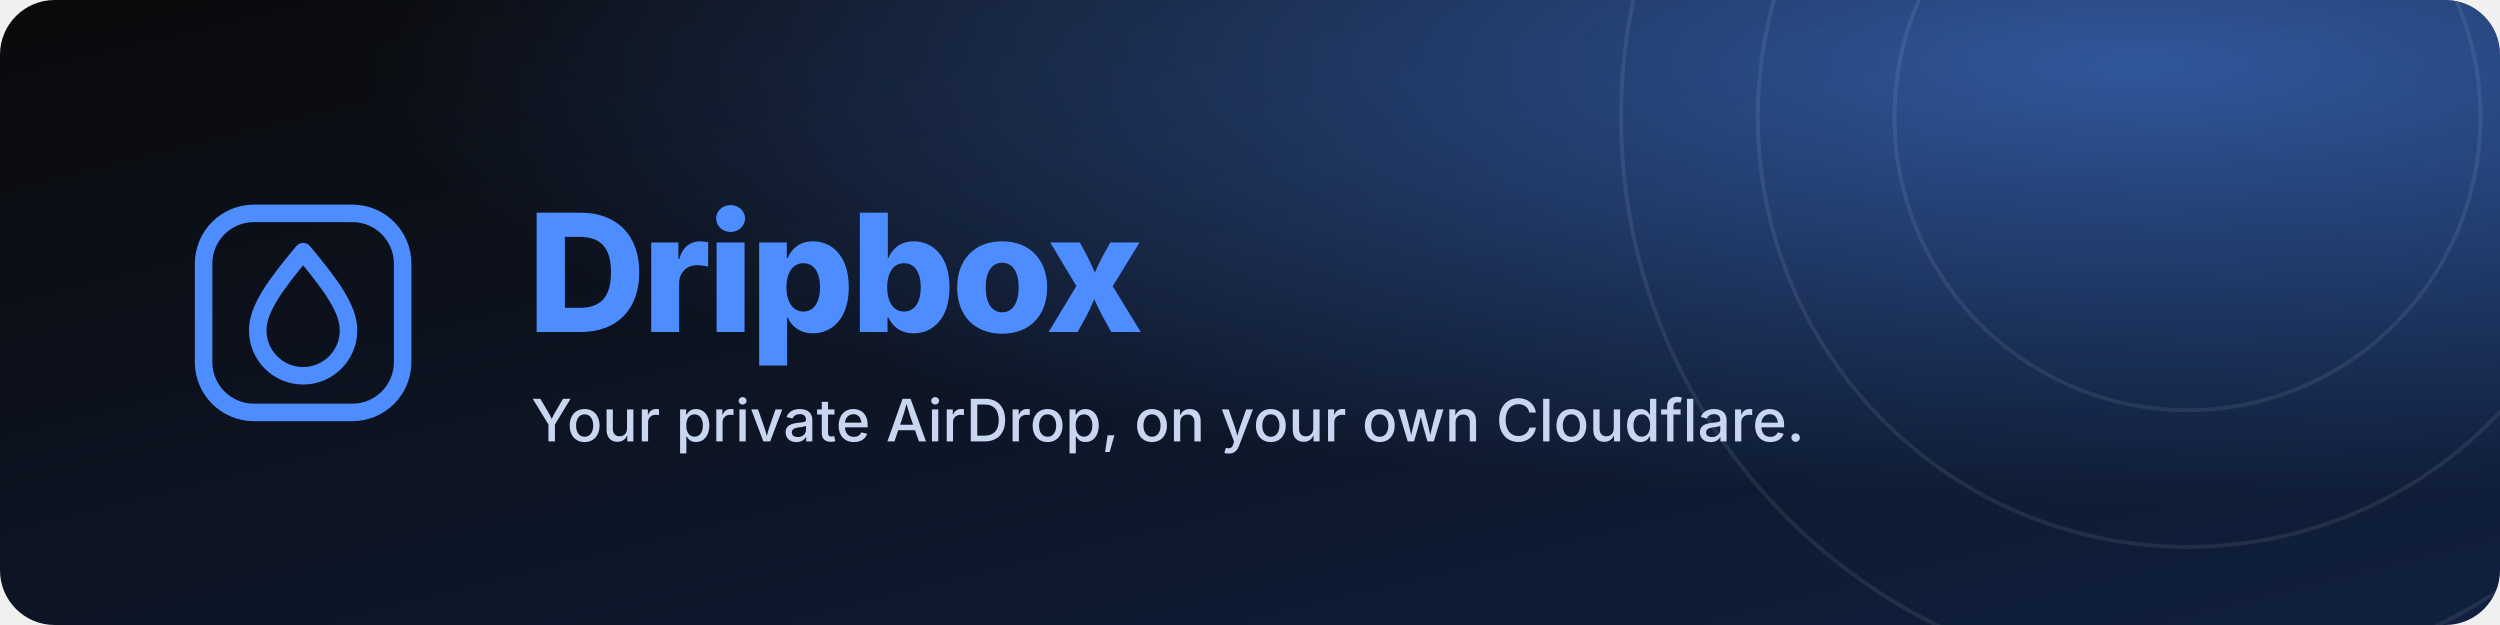
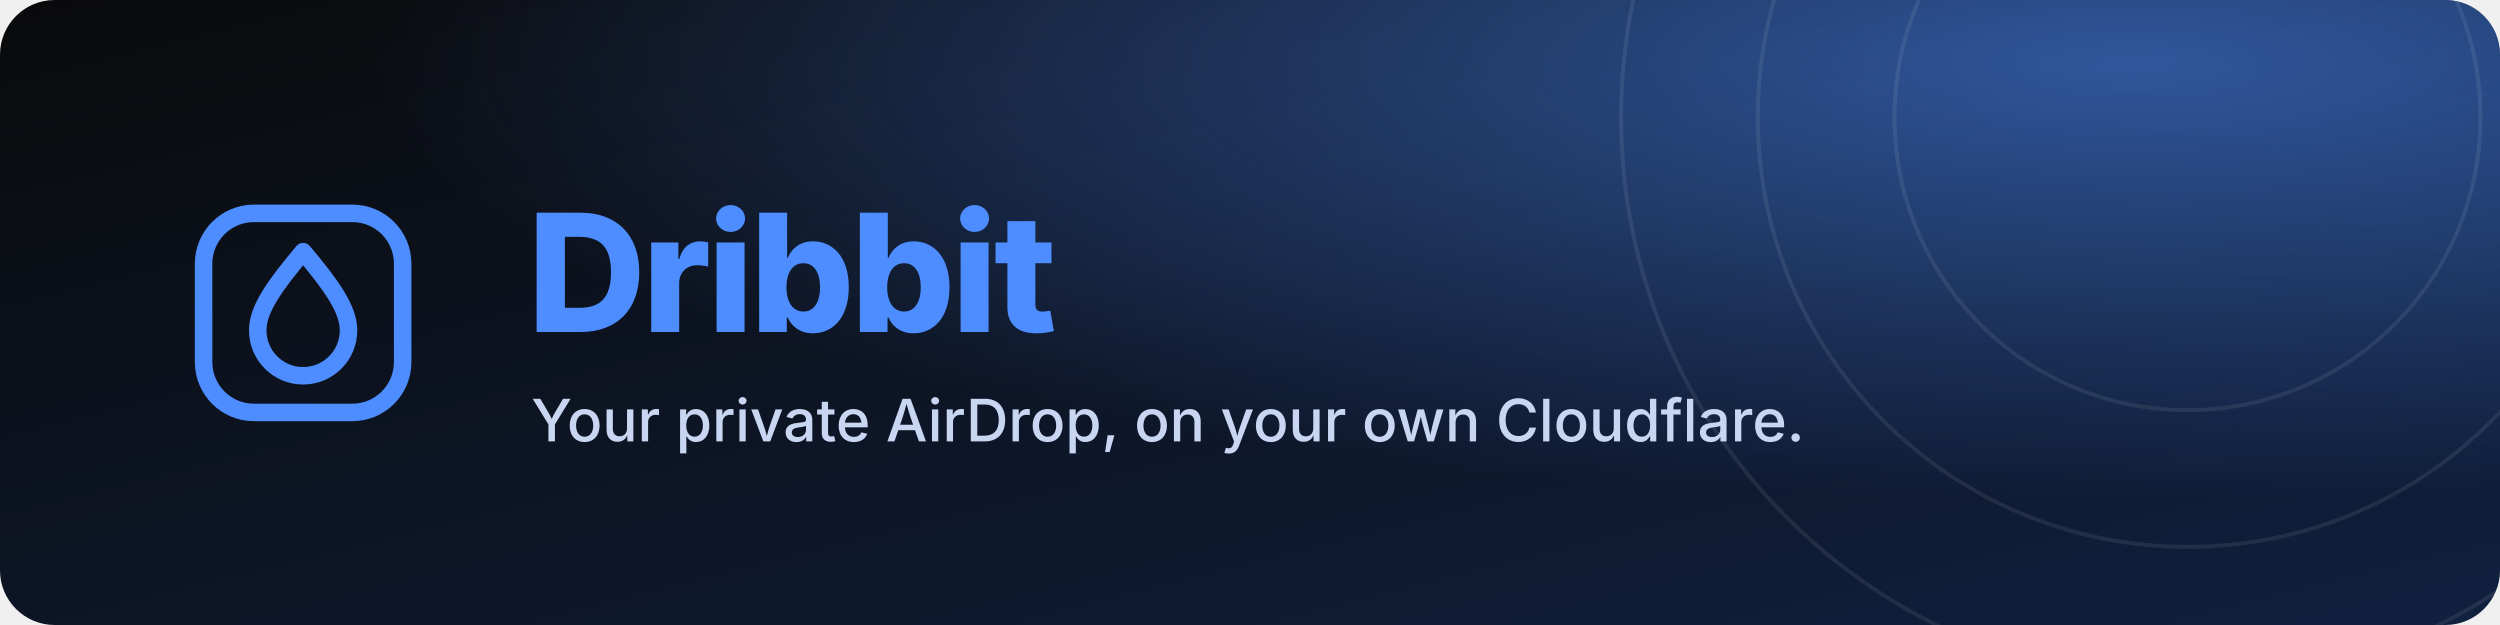
- <svg xmlns="http://www.w3.org/2000/svg" viewBox="0 0 1280 320" width="1280" height="320" role="img" aria-label="Dripbox">
+ <svg xmlns="http://www.w3.org/2000/svg" viewBox="0 0 1280 320" width="1280" height="320" role="img" aria-label="Dribbit">
  <defs>
    <linearGradient id="g" x1="0" y1="0" x2="1" y2="1">
      <stop offset="0" stop-color="#0a0a0b" />
      <stop offset="1" stop-color="#10203f" />
    </linearGradient>
    <radialGradient id="glow" cx="0.85" cy="0.1" r="0.7">
      <stop offset="0" stop-color="#4d8dff" stop-opacity=".55" />
      <stop offset="1" stop-color="#4d8dff" stop-opacity="0" />
    </radialGradient>
  </defs>
  <rect width="1280" height="320" rx="28" fill="url(#g)" />
  <rect width="1280" height="320" rx="28" fill="url(#glow)" />
  <g opacity=".08" fill="none" stroke="#fff" stroke-width="2">
    <circle cx="1120" cy="60" r="150" />
    <circle cx="1120" cy="60" r="220" />
    <circle cx="1120" cy="60" r="290" />
  </g>
  <g transform="translate(88 93) scale(5.6)" fill="none" stroke="#4d8dff" stroke-width="1.6" stroke-linecap="round" stroke-linejoin="round">
    <rect x="2.9" y="2.9" width="18.2" height="18.2" rx="4.6" />
    <path d="M12 6.4c2.6 3.1 4.15 5.25 4.15 7.2a4.15 4.15 0 0 1-8.3 0c0-1.95 1.55-4.1 4.15-7.2z" />
  </g>
-   <text x="270" y="170" font-family="Inter,'Segoe UI',Helvetica,Arial,sans-serif" font-size="84" font-weight="800" letter-spacing="-2" fill="#4d8dff">Dripbox</text>
+   <text x="270" y="170" font-family="Inter,'Segoe UI',Helvetica,Arial,sans-serif" font-size="84" font-weight="800" letter-spacing="-2" fill="#4d8dff">Dribbit</text>
  <text x="272" y="226" font-family="Inter,'Segoe UI',Helvetica,Arial,sans-serif" font-size="30" font-weight="500" fill="#c9d6f2">Your private AirDrop, on your own Cloudflare.</text>
</svg>
